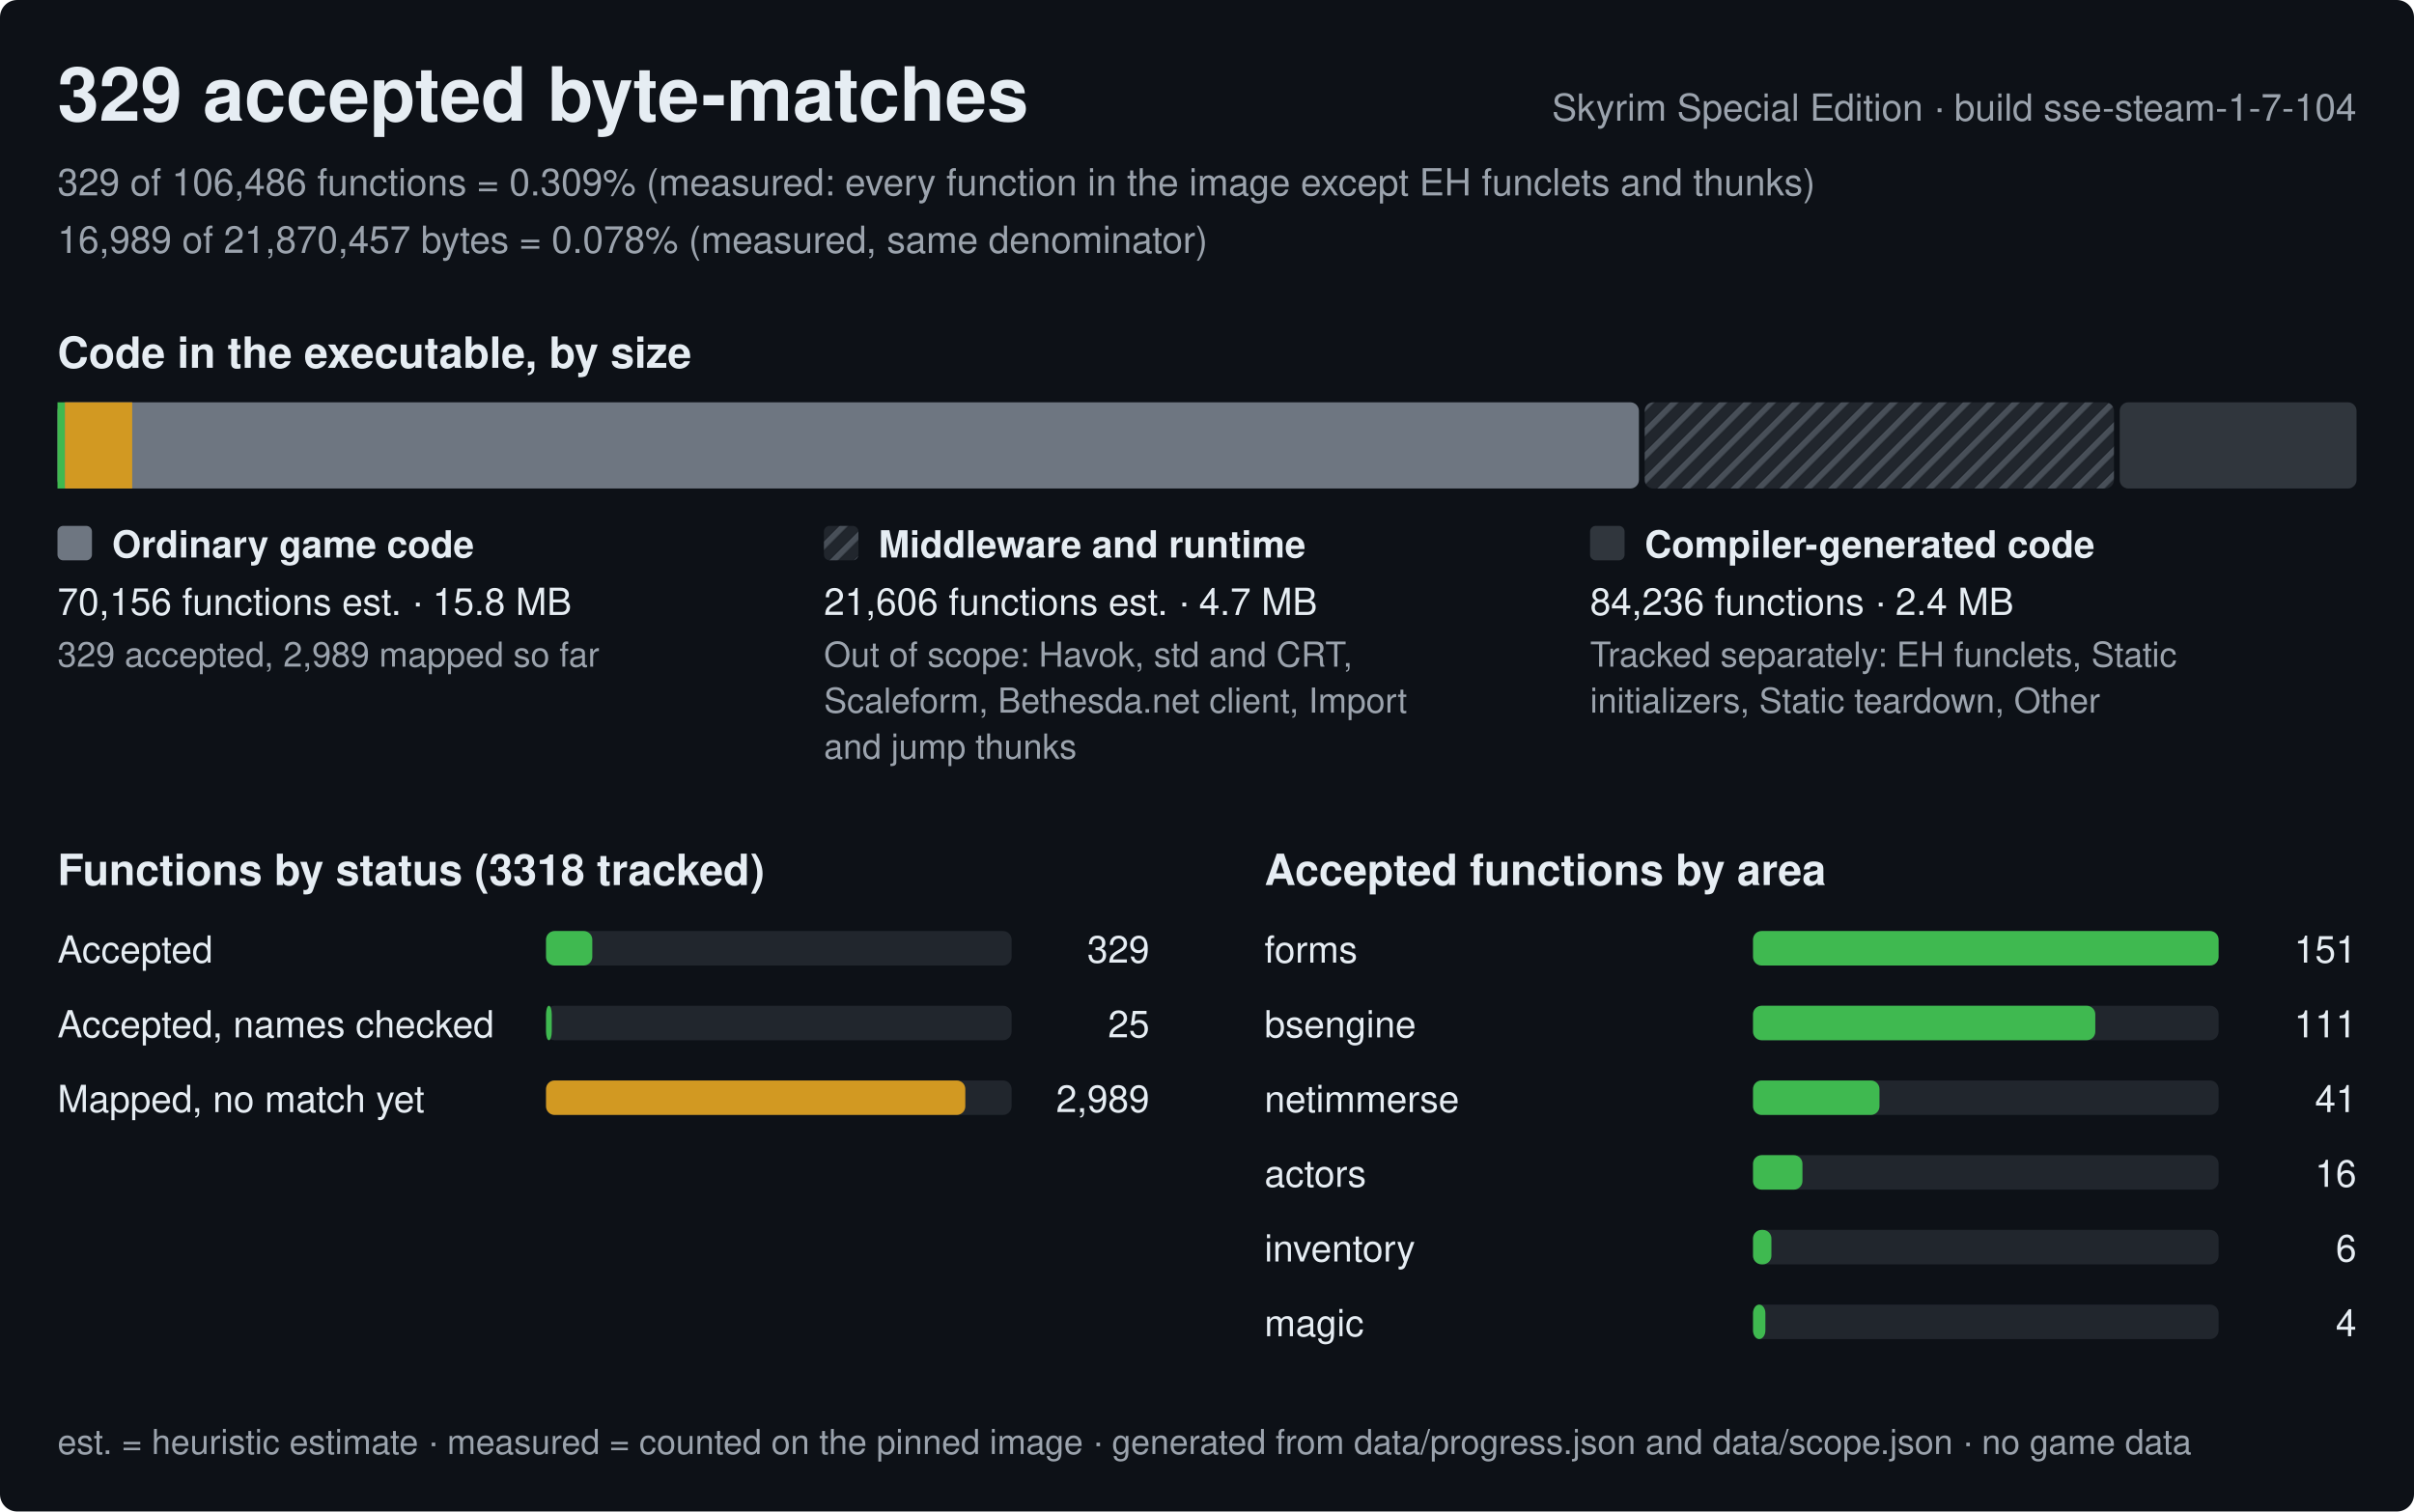
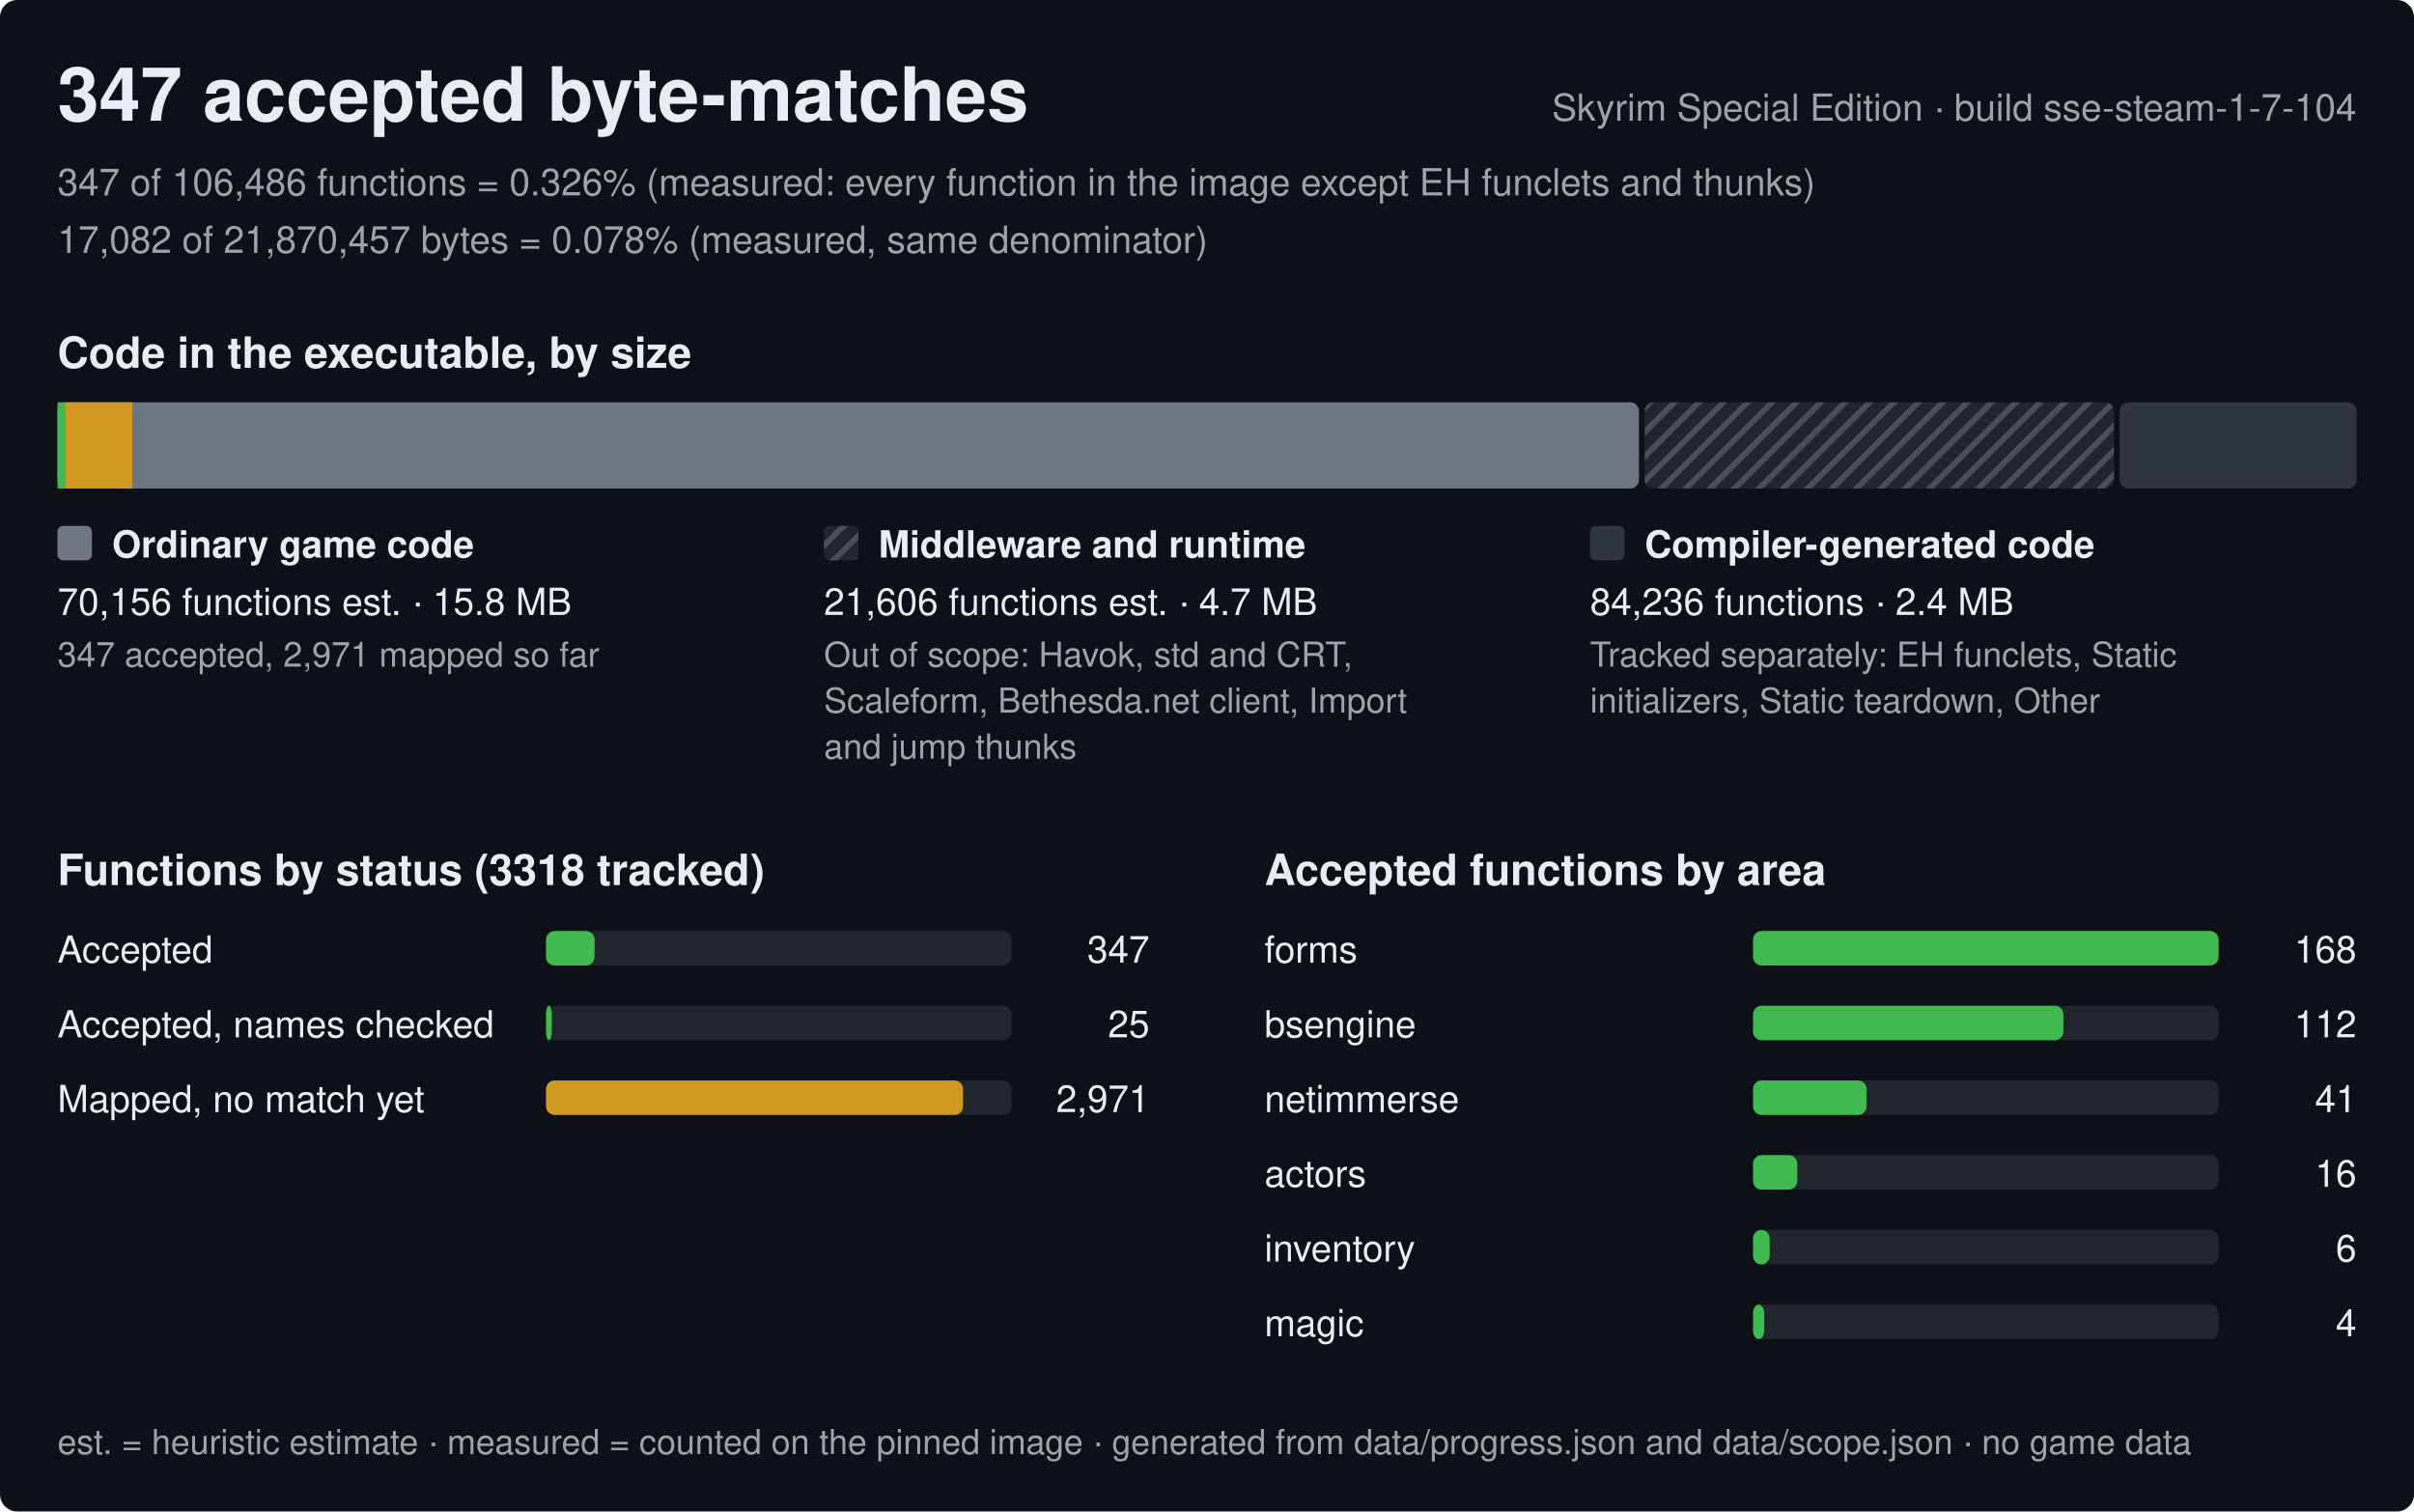
<svg xmlns="http://www.w3.org/2000/svg" width="840" height="526" viewBox="0 0 840 526" role="img" aria-label="Progress of the Skyrim Special Edition byte-matching reconstruction, build sse-steam-1-7-104">
  <style>text{font-family:-apple-system,BlinkMacSystemFont,'Segoe UI',Helvetica,Arial,sans-serif;fill:#e6edf3;white-space:pre}.h{font-size:26px;font-weight:600}.st{font-size:15px;font-weight:600}.lb{font-size:13px;font-weight:600}.bl{font-size:12px;font-weight:600;stroke:#0d1117;stroke-width:3px;paint-order:stroke;stroke-linejoin:round}.rl{font-size:13px}.fn{font-size:12px;fill:#9ba3ad}.mu{fill:#9ba3ad}</style>
  <defs>
    <pattern id="hx" width="6" height="6" patternUnits="userSpaceOnUse" patternTransform="rotate(45)">
      <rect width="6" height="6" fill="#21262d" />
      <rect width="2" height="6" fill="#484f58" />
    </pattern>
  </defs>
  <rect width="840" height="526" rx="6" fill="#0d1117" />
-   <text x="20" y="42" class="h">329 accepted byte-matches</text>
+   <text x="20" y="42" class="h">347 accepted byte-matches</text>
  <text x="820" y="42" class="rl mu" text-anchor="end">Skyrim Special Edition · build sse-steam-1-7-104</text>
-   <text x="20" y="68" class="rl mu">329 of 106,486 functions = 0.309% (measured: every function in the image except EH funclets and thunks)</text>
-   <text x="20" y="88" class="rl mu">16,989 of 21,870,457 bytes = 0.078% (measured, same denominator)</text>
+   <text x="20" y="68" class="rl mu">347 of 106,486 functions = 0.326% (measured: every function in the image except EH funclets and thunks)</text>
+   <text x="20" y="88" class="rl mu">17,082 of 21,870,457 bytes = 0.078% (measured, same denominator)</text>
  <text x="20" y="128" class="st">Code in the executable, by size</text>
  <rect x="20" y="140" width="550.3" height="30" rx="3" fill="#6e7681" />
-   <rect x="20" y="140" width="2.6" height="30" fill="#3fb950" />
-   <rect x="22.6" y="140" width="23.4" height="30" fill="#d29922" />
+   <rect x="20" y="140" width="2.7" height="30" fill="#3fb950" />
+   <rect x="22.7" y="140" width="23.3" height="30" fill="#d29922" />
  <rect x="572.3" y="140" width="163.3" height="30" rx="3" fill="url(#hx)" />
  <rect x="737.6" y="140" width="82.4" height="30" rx="3" fill="#30363d" />
  <rect x="20" y="183" width="12" height="12" rx="2" fill="#6e7681" />
  <text x="39" y="194" class="lb">Ordinary game code</text>
  <text x="20" y="214" class="rl">70,156 functions est. · 15.8 MB</text>
-   <text x="20" y="232" class="fn">329 accepted, 2,989 mapped so far</text>
+   <text x="20" y="232" class="fn">347 accepted, 2,971 mapped so far</text>
  <rect x="286.7" y="183" width="12" height="12" rx="2" fill="url(#hx)" />
  <text x="305.7" y="194" class="lb">Middleware and runtime</text>
  <text x="286.7" y="214" class="rl">21,606 functions est. · 4.7 MB</text>
  <text x="286.7" y="232" class="fn">Out of scope: Havok, std and CRT,</text>
  <text x="286.7" y="248" class="fn">Scaleform, Bethesda.net client, Import</text>
  <text x="286.7" y="264" class="fn">and jump thunks</text>
  <rect x="553.3" y="183" width="12" height="12" rx="2" fill="#30363d" />
  <text x="572.3" y="194" class="lb">Compiler-generated code</text>
  <text x="553.3" y="214" class="rl">84,236 functions · 2.4 MB</text>
  <text x="553.3" y="232" class="fn">Tracked separately: EH funclets, Static</text>
  <text x="553.3" y="248" class="fn">initializers, Static teardown, Other</text>
  <text x="20" y="308" class="st">Functions by status (3318 tracked)</text>
  <text x="20" y="335" class="rl">Accepted</text>
  <rect x="190" y="324" width="162.0" height="12" rx="3" fill="#21262d" />
-   <rect x="190" y="324" width="16.1" height="12" rx="3" fill="#3fb950" />
-   <text x="400.0" y="335" class="rl" text-anchor="end">329</text>
+   <rect x="190" y="324" width="16.9" height="12" rx="3" fill="#3fb950" />
+   <text x="400.0" y="335" class="rl" text-anchor="end">347</text>
  <text x="20" y="361" class="rl">Accepted, names checked</text>
  <rect x="190" y="350" width="162.0" height="12" rx="3" fill="#21262d" />
  <rect x="190" y="350" width="2" height="12" rx="3" fill="#3fb950" />
  <text x="400.0" y="361" class="rl" text-anchor="end">25</text>
  <text x="20" y="387" class="rl">Mapped, no match yet</text>
  <rect x="190" y="376" width="162.0" height="12" rx="3" fill="#21262d" />
-   <rect x="190" y="376" width="145.9" height="12" rx="3" fill="#d29922" />
-   <text x="400.0" y="387" class="rl" text-anchor="end">2,989</text>
+   <rect x="190" y="376" width="145.1" height="12" rx="3" fill="#d29922" />
+   <text x="400.0" y="387" class="rl" text-anchor="end">2,971</text>
  <text x="440.0" y="308" class="st">Accepted functions by area</text>
  <text x="440.0" y="335" class="rl">forms</text>
  <rect x="610.0" y="324" width="162.0" height="12" rx="3" fill="#21262d" />
  <rect x="610.0" y="324" width="162" height="12" rx="3" fill="#3fb950" />
-   <text x="820.0" y="335" class="rl" text-anchor="end">151</text>
+   <text x="820.0" y="335" class="rl" text-anchor="end">168</text>
  <text x="440.0" y="361" class="rl">bsengine</text>
  <rect x="610.0" y="350" width="162.0" height="12" rx="3" fill="#21262d" />
-   <rect x="610.0" y="350" width="119.1" height="12" rx="3" fill="#3fb950" />
-   <text x="820.0" y="361" class="rl" text-anchor="end">111</text>
+   <rect x="610.0" y="350" width="108" height="12" rx="3" fill="#3fb950" />
+   <text x="820.0" y="361" class="rl" text-anchor="end">112</text>
  <text x="440.0" y="387" class="rl">netimmerse</text>
  <rect x="610.0" y="376" width="162.0" height="12" rx="3" fill="#21262d" />
-   <rect x="610.0" y="376" width="44" height="12" rx="3" fill="#3fb950" />
+   <rect x="610.0" y="376" width="39.5" height="12" rx="3" fill="#3fb950" />
  <text x="820.0" y="387" class="rl" text-anchor="end">41</text>
  <text x="440.0" y="413" class="rl">actors</text>
  <rect x="610.0" y="402" width="162.0" height="12" rx="3" fill="#21262d" />
-   <rect x="610.0" y="402" width="17.2" height="12" rx="3" fill="#3fb950" />
+   <rect x="610.0" y="402" width="15.4" height="12" rx="3" fill="#3fb950" />
  <text x="820.0" y="413" class="rl" text-anchor="end">16</text>
  <text x="440.0" y="439" class="rl">inventory</text>
  <rect x="610.0" y="428" width="162.0" height="12" rx="3" fill="#21262d" />
-   <rect x="610.0" y="428" width="6.4" height="12" rx="3" fill="#3fb950" />
+   <rect x="610.0" y="428" width="5.8" height="12" rx="3" fill="#3fb950" />
  <text x="820.0" y="439" class="rl" text-anchor="end">6</text>
  <text x="440.0" y="465" class="rl">magic</text>
  <rect x="610.0" y="454" width="162.0" height="12" rx="3" fill="#21262d" />
-   <rect x="610.0" y="454" width="4.3" height="12" rx="3" fill="#3fb950" />
+   <rect x="610.0" y="454" width="3.9" height="12" rx="3" fill="#3fb950" />
  <text x="820.0" y="465" class="rl" text-anchor="end">4</text>
  <text x="20" y="506" class="fn">est. = heuristic estimate · measured = counted on the pinned image · generated from data/progress.json and data/scope.json · no game data</text>
</svg>
